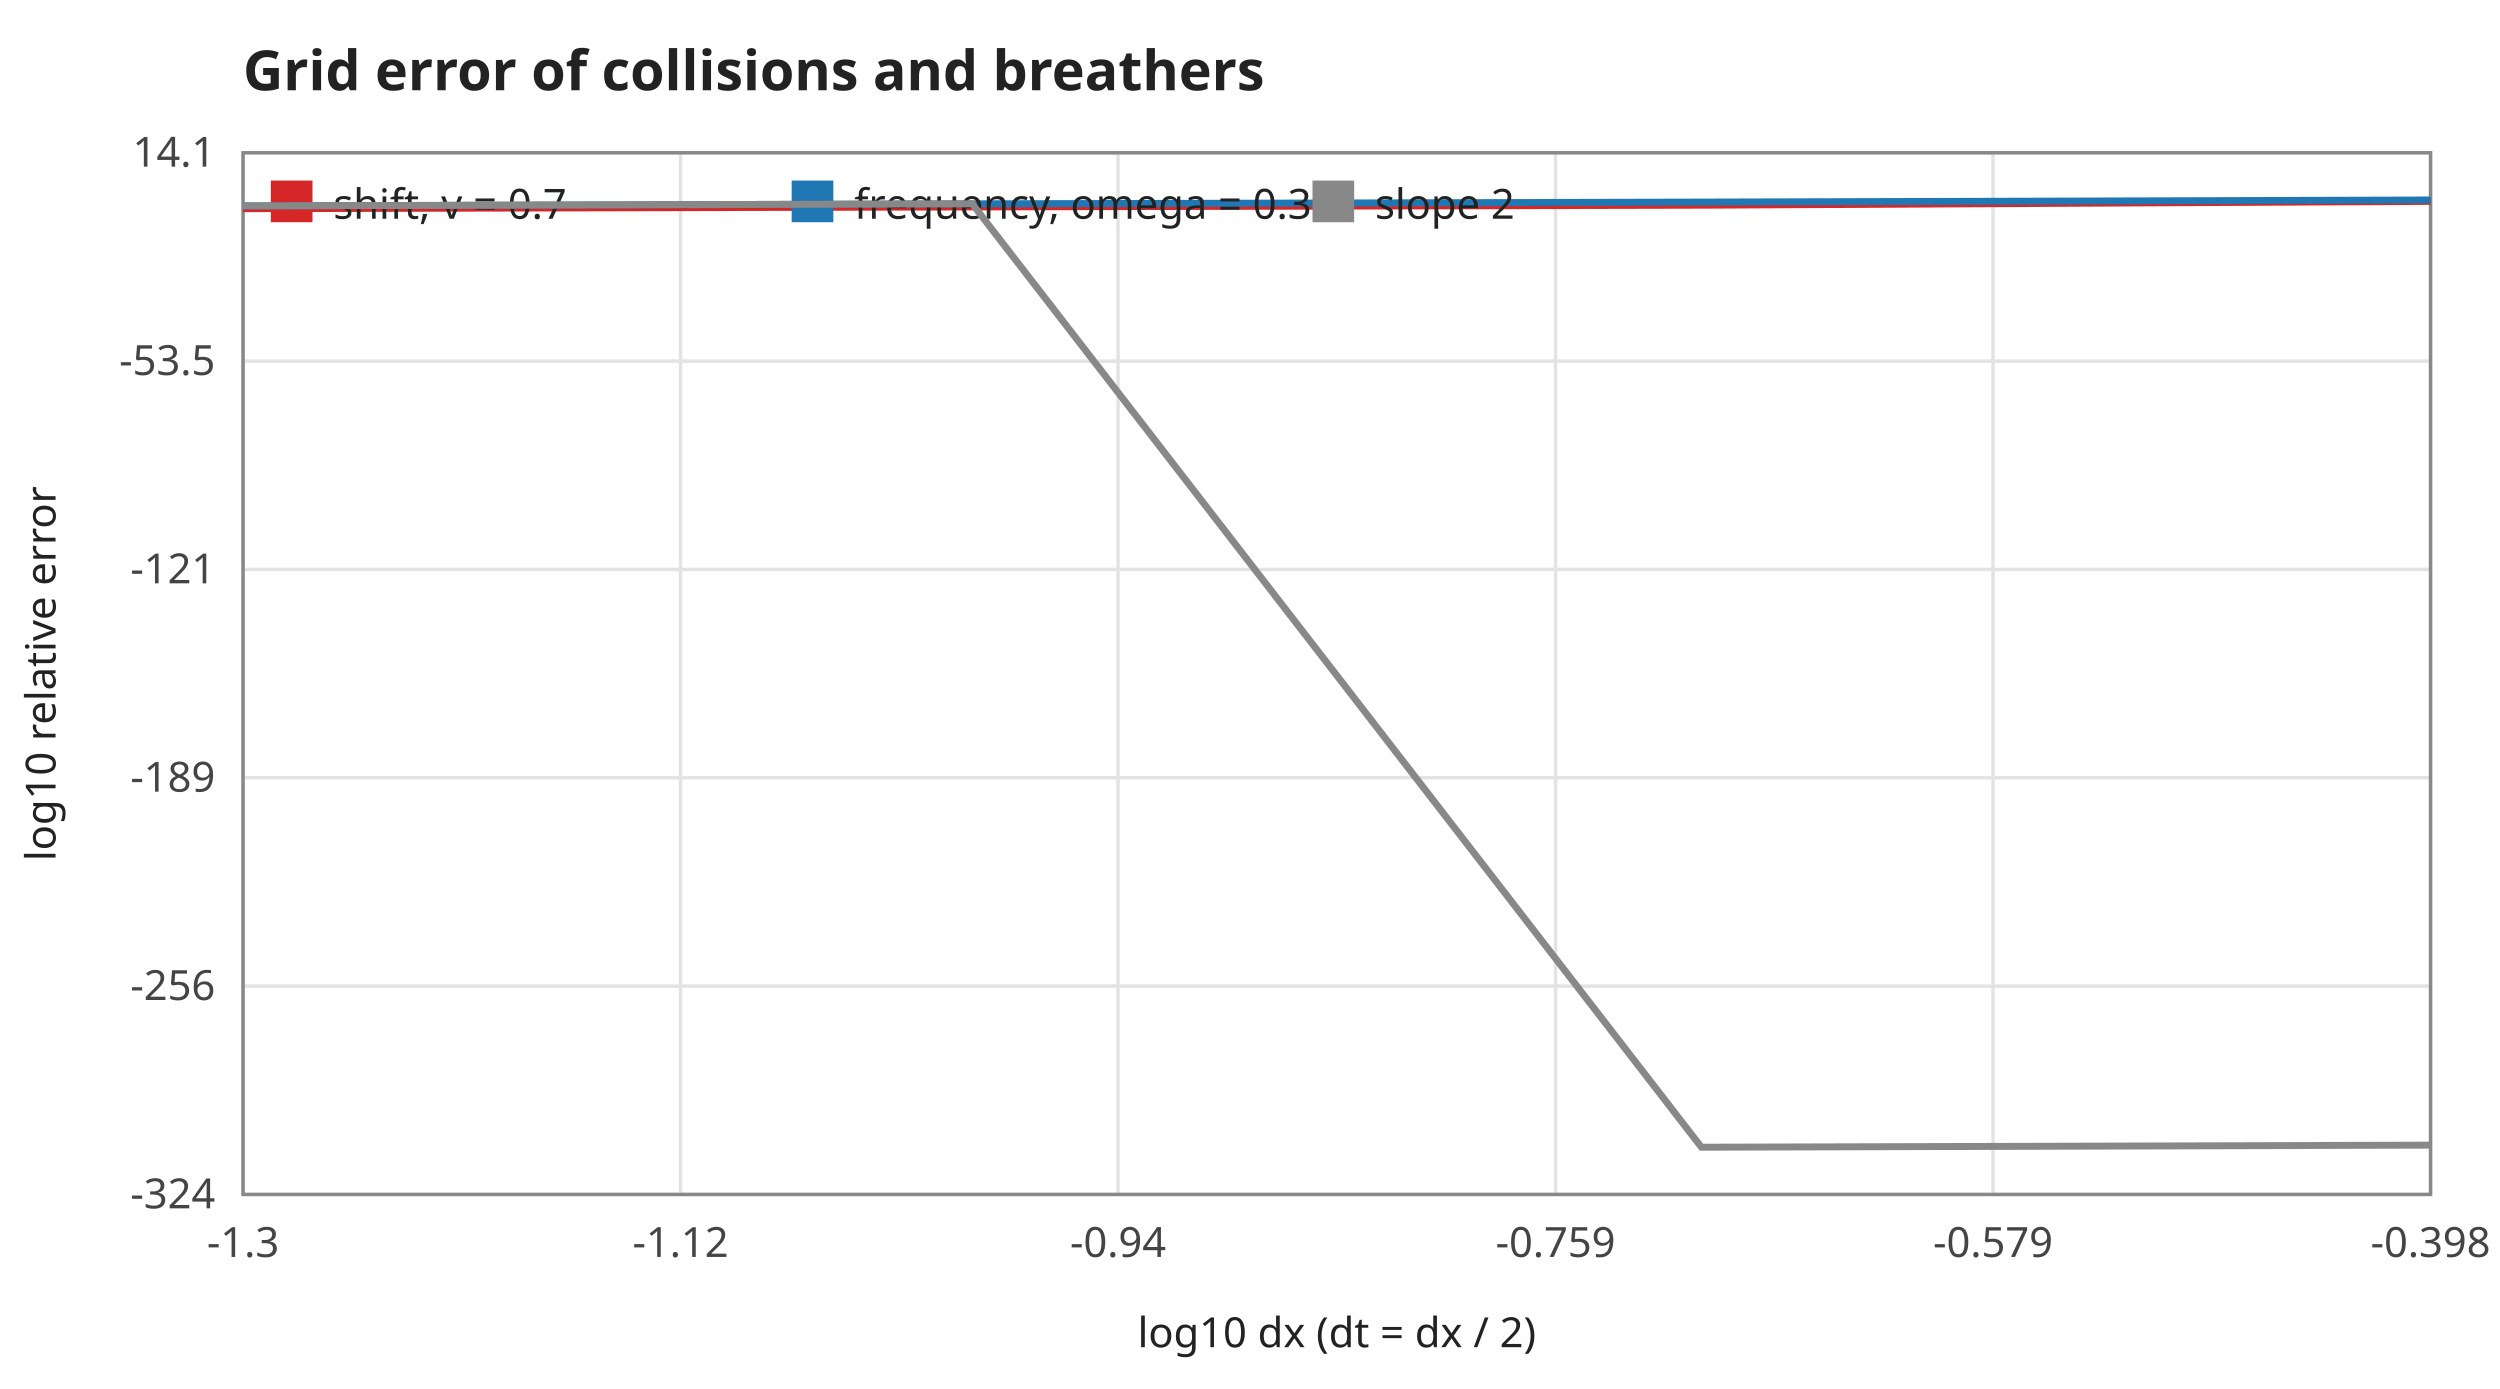
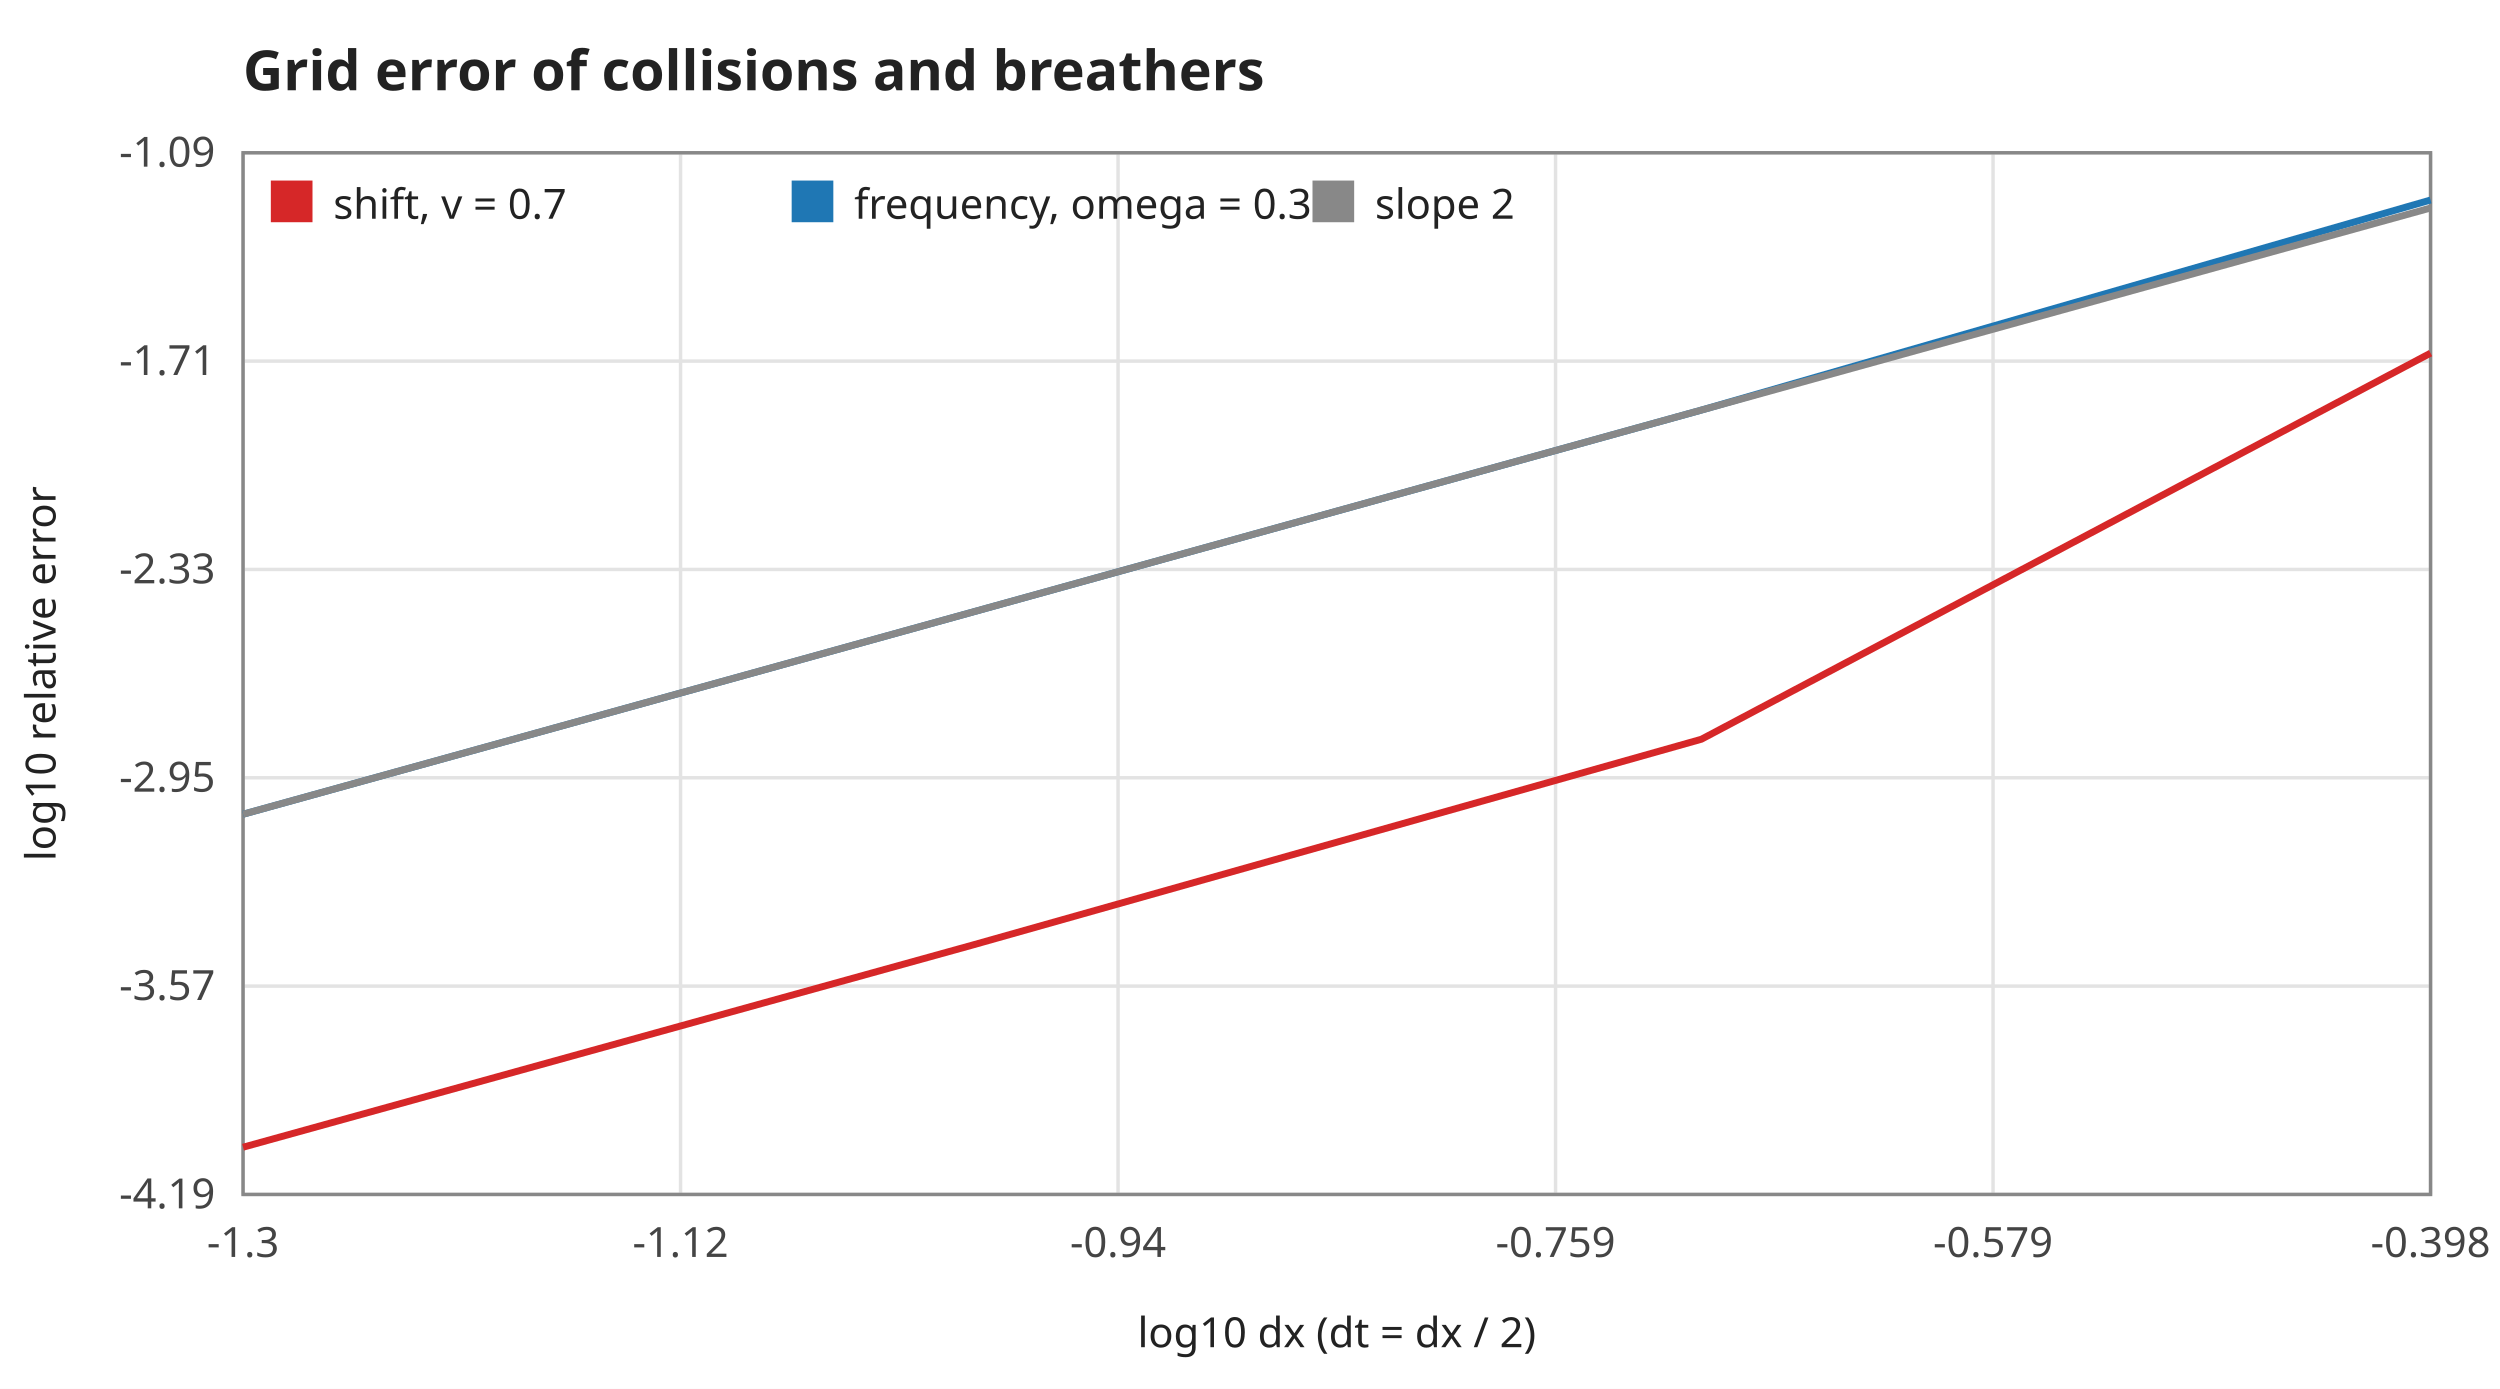
<svg xmlns="http://www.w3.org/2000/svg" viewBox="0 0 720 400" width="720" height="400" font-family="sans-serif" font-size="12">
  <rect width="720" height="400" fill="#ffffff" />
  <text x="70" y="26" font-size="16" font-weight="bold" fill="#222">Grid error of collisions and breathers</text>
  <line x1="70.0" y1="44" x2="70.0" y2="344" stroke="#e3e3e3" />
  <line x1="70" y1="344.0" x2="700" y2="344.0" stroke="#e3e3e3" />
  <text x="70.0" y="362" text-anchor="middle" fill="#444">-1.3</text>
-   <text x="62" y="348.0" text-anchor="end" fill="#444">-324</text>
+   <text x="62" y="348.0" text-anchor="end" fill="#444">-4.19</text>
  <line x1="196.0" y1="44" x2="196.0" y2="344" stroke="#e3e3e3" />
  <line x1="70" y1="284.0" x2="700" y2="284.0" stroke="#e3e3e3" />
  <text x="196.0" y="362" text-anchor="middle" fill="#444">-1.12</text>
-   <text x="62" y="288.0" text-anchor="end" fill="#444">-256</text>
+   <text x="62" y="288.0" text-anchor="end" fill="#444">-3.57</text>
  <line x1="322.0" y1="44" x2="322.0" y2="344" stroke="#e3e3e3" />
  <line x1="70" y1="224.0" x2="700" y2="224.0" stroke="#e3e3e3" />
  <text x="322.0" y="362" text-anchor="middle" fill="#444">-0.94</text>
-   <text x="62" y="228.0" text-anchor="end" fill="#444">-189</text>
+   <text x="62" y="228.0" text-anchor="end" fill="#444">-2.95</text>
  <line x1="448.0" y1="44" x2="448.0" y2="344" stroke="#e3e3e3" />
  <line x1="70" y1="164.0" x2="700" y2="164.0" stroke="#e3e3e3" />
  <text x="448.0" y="362" text-anchor="middle" fill="#444">-0.759</text>
-   <text x="62" y="168.0" text-anchor="end" fill="#444">-121</text>
+   <text x="62" y="168.0" text-anchor="end" fill="#444">-2.33</text>
  <line x1="574.0" y1="44" x2="574.0" y2="344" stroke="#e3e3e3" />
  <line x1="70" y1="104.0" x2="700" y2="104.0" stroke="#e3e3e3" />
  <text x="574.0" y="362" text-anchor="middle" fill="#444">-0.579</text>
-   <text x="62" y="108.0" text-anchor="end" fill="#444">-53.5</text>
+   <text x="62" y="108.0" text-anchor="end" fill="#444">-1.71</text>
  <line x1="700.0" y1="44" x2="700.0" y2="344" stroke="#e3e3e3" />
  <line x1="70" y1="44.0" x2="700" y2="44.0" stroke="#e3e3e3" />
  <text x="700.0" y="362" text-anchor="middle" fill="#444">-0.398</text>
-   <text x="62" y="48.0" text-anchor="end" fill="#444">14.1</text>
+   <text x="62" y="48.0" text-anchor="end" fill="#444">-1.09</text>
  <rect x="70" y="44" width="630" height="300" fill="none" stroke="#888" />
  <text x="385" y="388" text-anchor="middle" fill="#222">log10 dx (dt = dx / 2)</text>
  <text transform="translate(16 194) rotate(-90)" text-anchor="middle" fill="#222">log10 relative error</text>
-   <polyline fill="none" stroke="#d62728" stroke-width="2" points="700.0,58.0 490.0,59.1 280.0,59.6 70.0,60.1 " />
+   <polyline fill="none" stroke="#d62728" stroke-width="2" points="700.0,101.7 490.0,212.9 280.0,272.2 70.0,330.4 " />
  <rect x="78" y="52" width="12" height="12" fill="#d62728" />
  <text x="96" y="63" fill="#222">shift, v = 0.7</text>
-   <polyline fill="none" stroke="#1f77b4" stroke-width="2" points="700.0,57.6 490.0,58.2 280.0,58.7 70.0,59.3 " />
+   <polyline fill="none" stroke="#1f77b4" stroke-width="2" points="700.0,57.6 490.0,118.1 280.0,176.3 70.0,234.5 " />
  <rect x="228" y="52" width="12" height="12" fill="#1f77b4" />
  <text x="246" y="63" fill="#222">frequency, omega = 0.3</text>
-   <polyline fill="none" stroke="#888888" stroke-width="2" points="700.0,329.8 490.0,330.4 280.0,58.7 70.0,59.3 " />
+   <polyline fill="none" stroke="#888888" stroke-width="2" points="700.0,59.9 490.0,118.1 280.0,176.3 70.0,234.5 " />
  <rect x="378" y="52" width="12" height="12" fill="#888888" />
  <text x="396" y="63" fill="#222">slope 2</text>
</svg>
